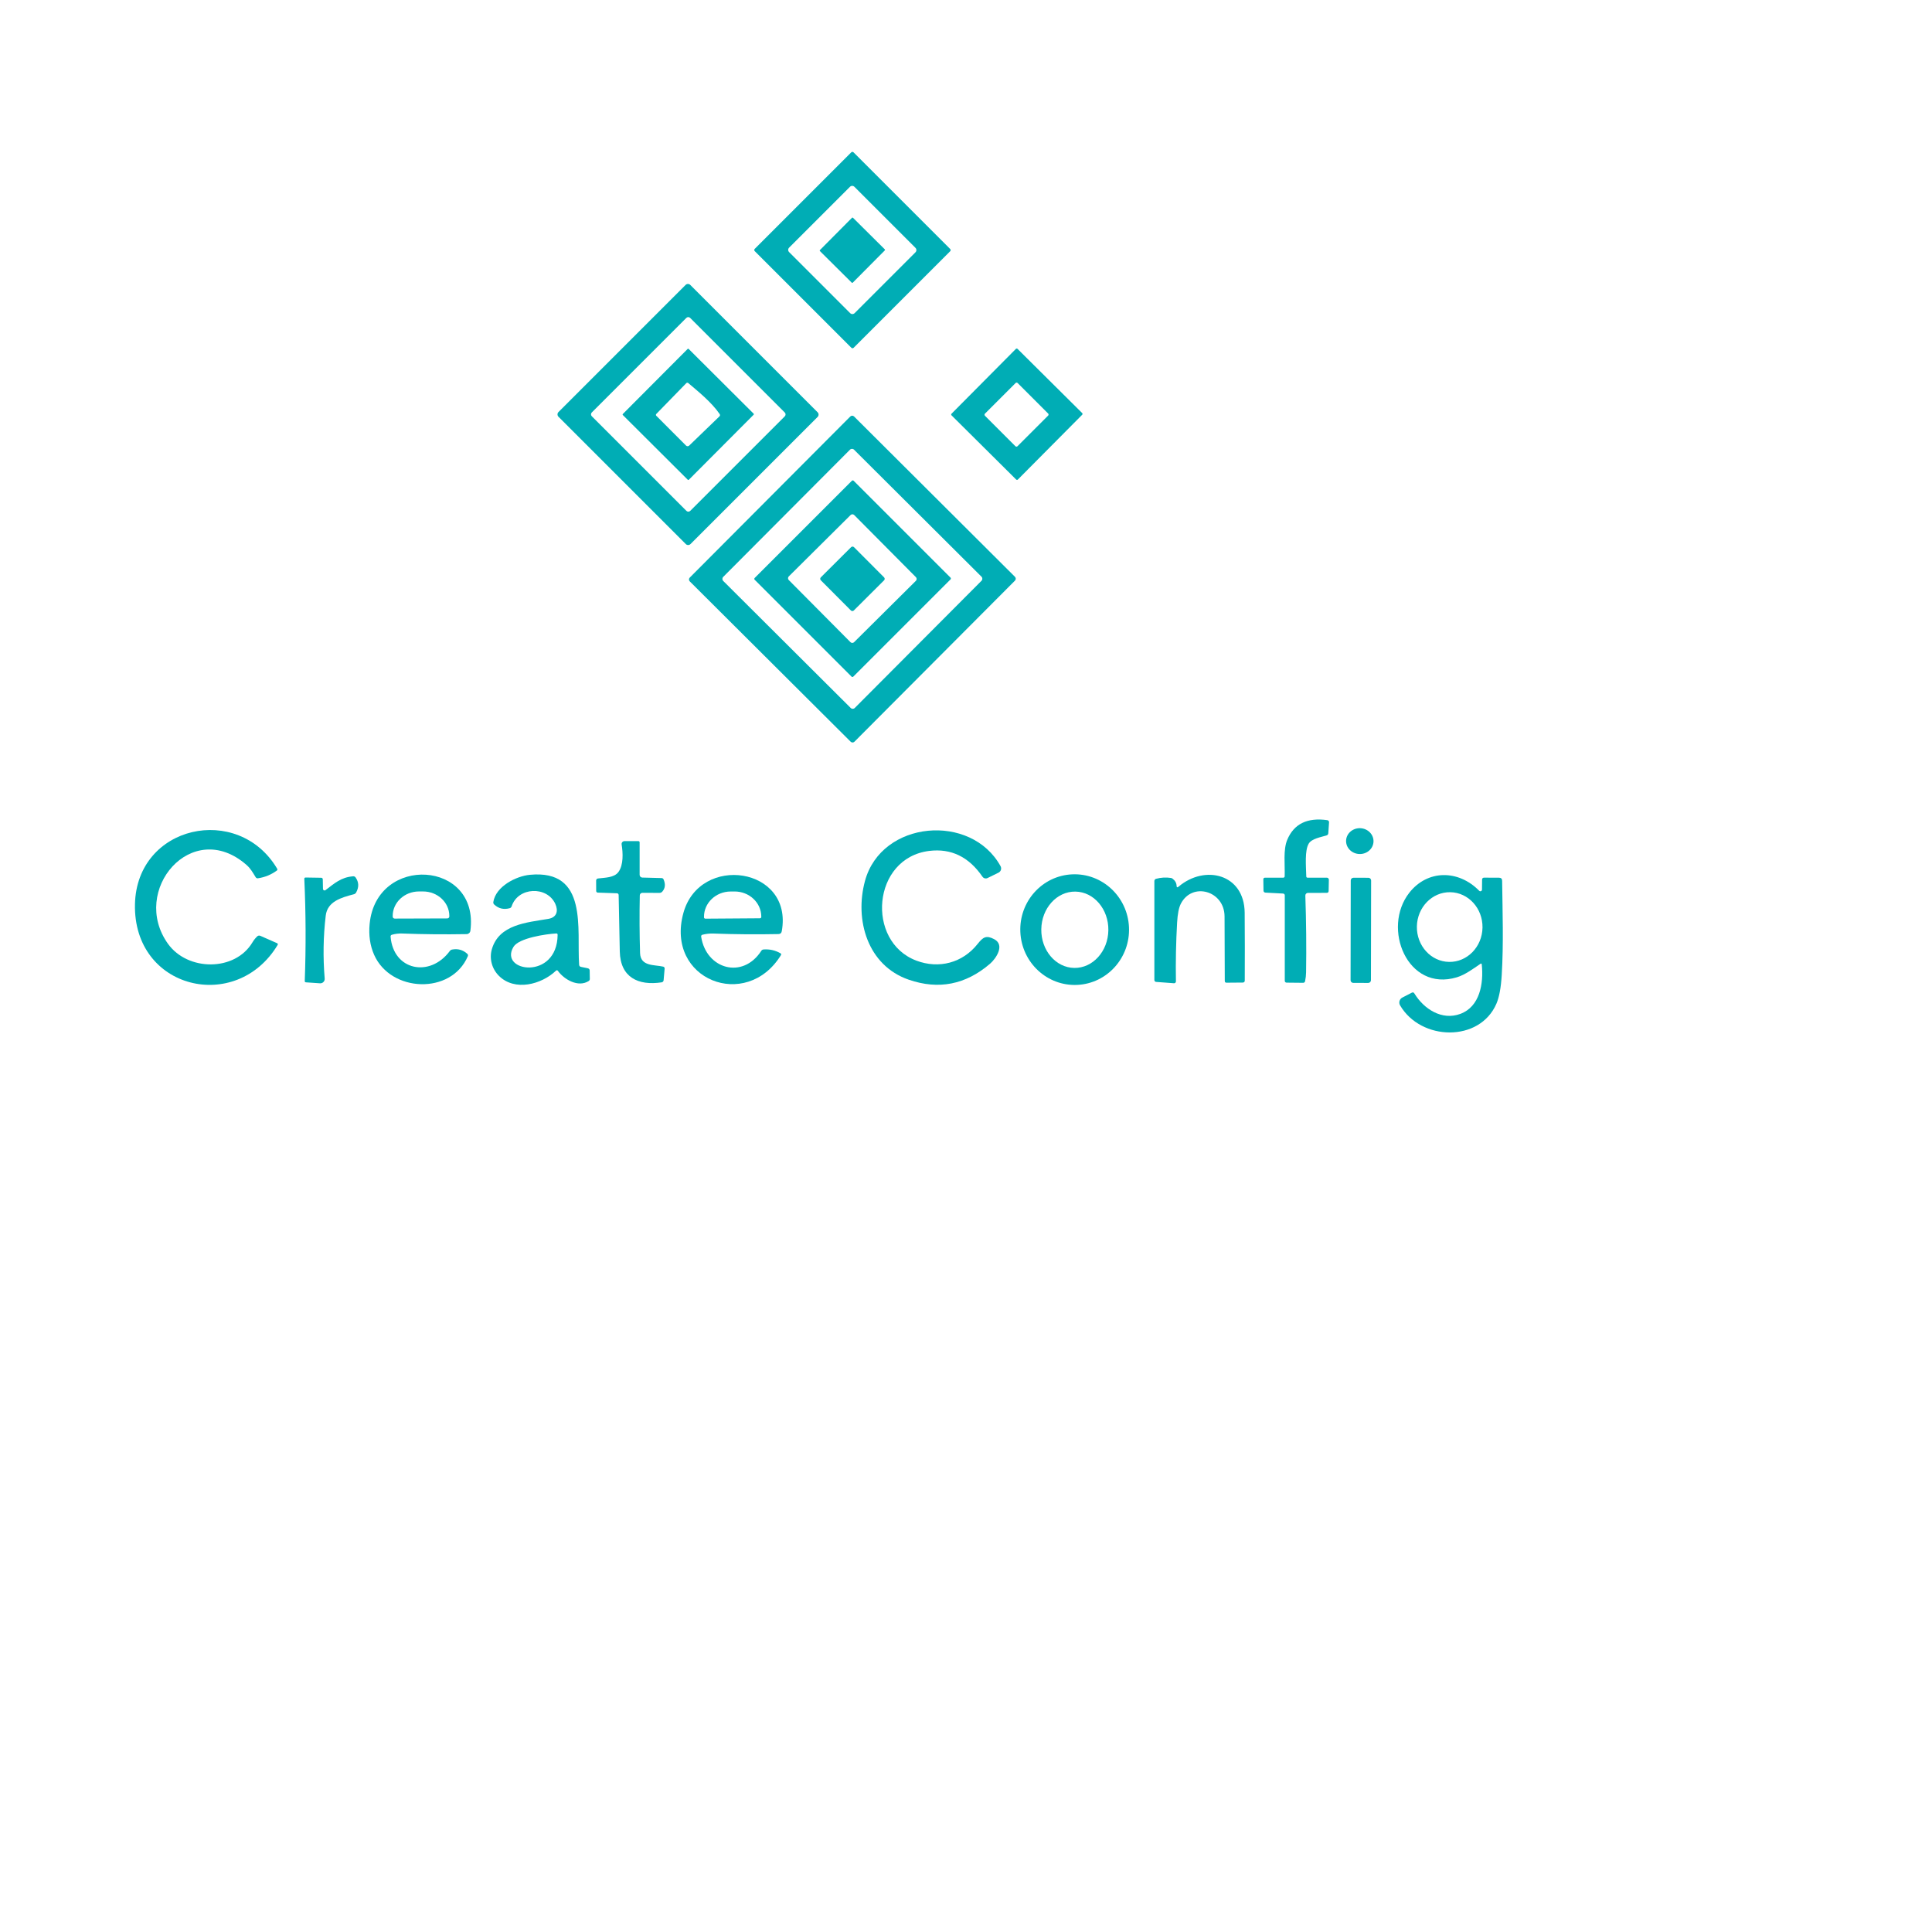
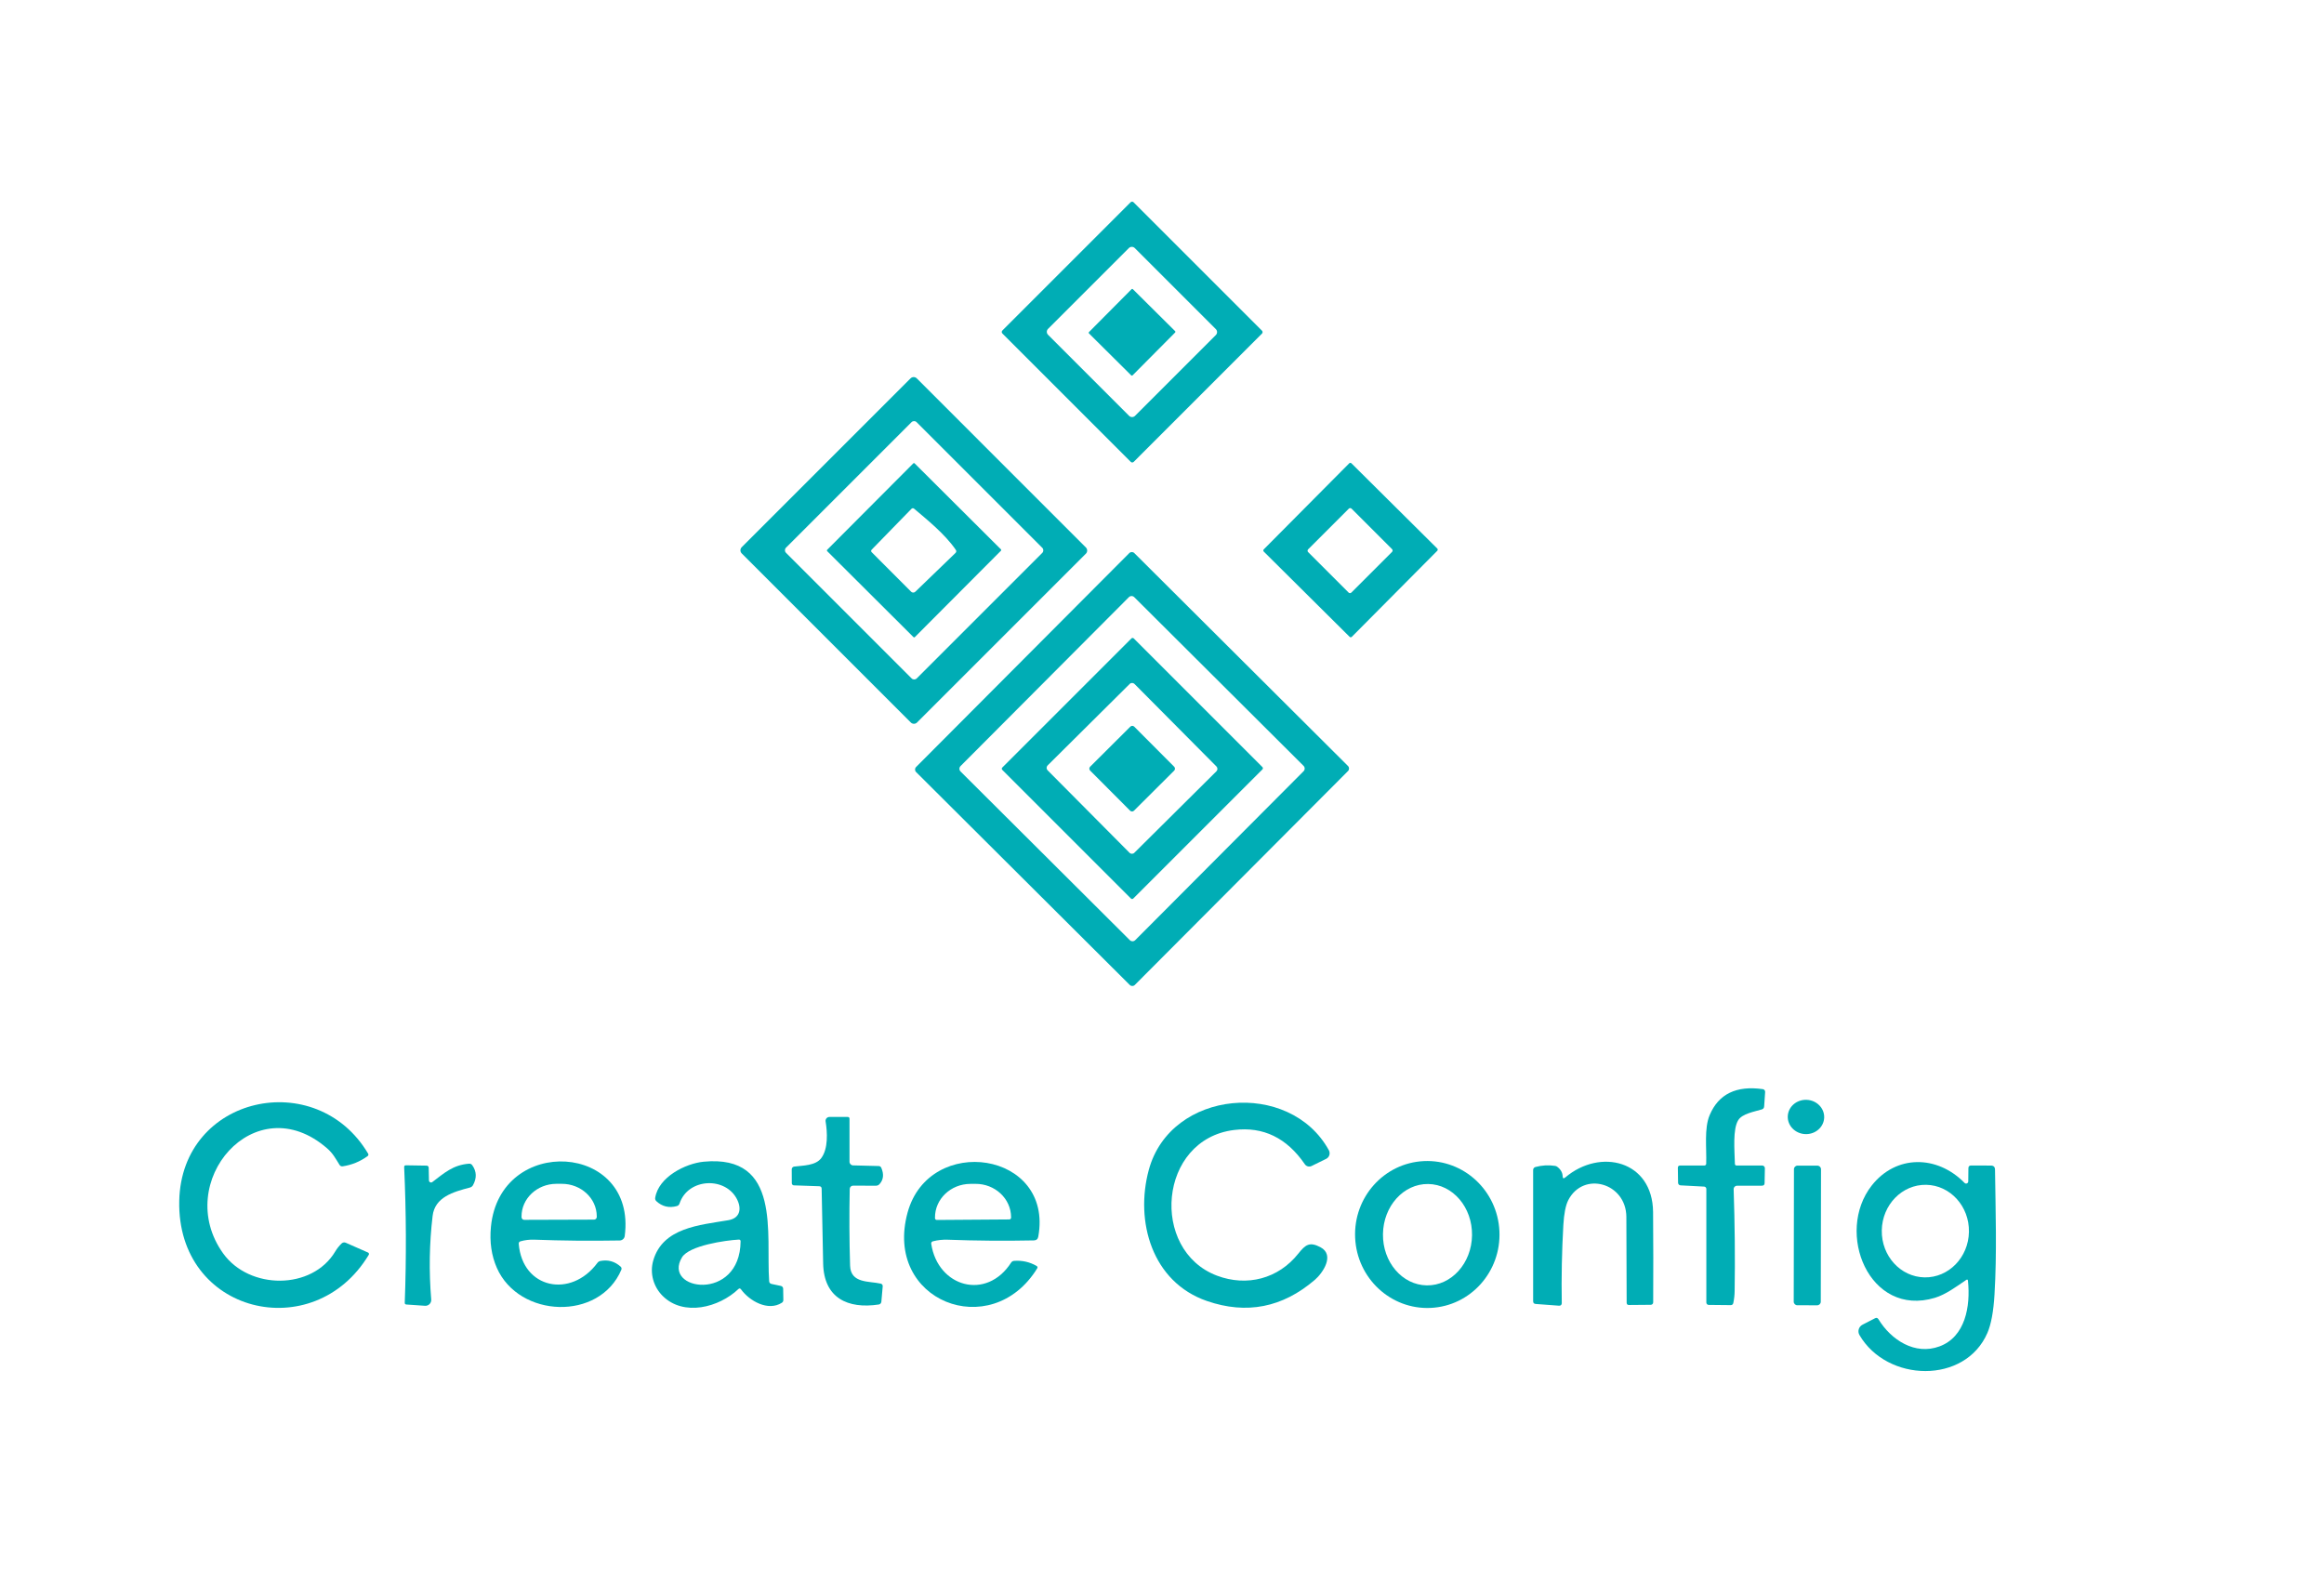
- <svg xmlns="http://www.w3.org/2000/svg" version="1.1" viewBox="0.00 0.00 700.00 700.00">
+ <svg xmlns="http://www.w3.org/2000/svg" version="1.1" viewBox="0.00 0.00 634.00 435.00">
  <path fill="#00adb5" d="   M 344.272 90.218   A 0.57 0.57 0.0 0 1 344.272 91.024   L 309.284 126.012   A 0.57 0.57 0.0 0 1 308.478 126.012   L 273.448 90.982   A 0.57 0.57 0.0 0 1 273.448 90.176   L 308.436 55.188   A 0.57 0.57 0.0 0 1 309.242 55.188   L 344.272 90.218   Z   M 309.571 67.681   A 1.14 1.14 0.0 0 0 307.959 67.681   L 285.911 89.728   A 1.14 1.14 0.0 0 0 285.911 91.341   L 308.029 113.459   A 1.14 1.14 0.0 0 0 309.642 113.459   L 331.689 91.412   A 1.14 1.14 0.0 0 0 331.689 89.799   L 309.571 67.681   Z" />
  <rect fill="#00adb5" x="-8.38" y="-8.50" transform="translate(308.83,90.66) rotate(44.8)" width="16.76" height="17.00" rx="0.27" />
  <path fill="#00adb5" d="   M 250.174 197.125   A 1.20 1.20 0.0 0 1 248.477 197.125   L 202.345 150.993   A 1.20 1.20 0.0 0 1 202.345 149.296   L 248.406 103.235   A 1.20 1.20 0.0 0 1 250.103 103.235   L 296.235 149.367   A 1.20 1.20 0.0 0 1 296.235 151.064   L 250.174 197.125   Z   M 250.059 115.181   A 0.98 0.98 0.0 0 0 248.673 115.181   L 214.421 149.433   A 0.98 0.98 0.0 0 0 214.421 150.819   L 248.701 185.099   A 0.98 0.98 0.0 0 0 250.087 185.099   L 284.339 150.847   A 0.98 0.98 0.0 0 0 284.339 149.461   L 250.059 115.181   Z" />
  <path fill="#00adb5" d="   M 249.578 173.825   A 0.27 0.27 0.0 0 1 249.196 173.826   L 225.665 150.376   A 0.27 0.27 0.0 0 1 225.665 149.995   L 249.142 126.435   A 0.27 0.27 0.0 0 1 249.524 126.434   L 273.055 149.884   A 0.27 0.27 0.0 0 1 273.055 150.265   L 249.578 173.825   Z   M 260.74 150.01   C 257.78 145.68 252.73 141.64 249.37 138.79   A 0.52 0.52 0.0 0 0 248.66 138.82   L 237.79 149.98   A 0.47 0.47 0.0 0 0 237.79 150.65   L 248.56 161.44   A 0.82 0.81 -44.2 0 0 249.70 161.45   L 260.65 150.88   Q 261.06 150.48 260.74 150.01   Z" />
  <path fill="#00adb5" d="   M 368.788 173.746   A 0.43 0.43 0.0 0 1 368.18 173.748   L 344.764 150.495   A 0.43 0.43 0.0 0 1 344.762 149.887   L 368.072 126.414   A 0.43 0.43 0.0 0 1 368.68 126.412   L 392.096 149.665   A 0.43 0.43 0.0 0 1 392.098 150.273   L 368.788 173.746   Z   M 379.758 150.577   A 0.53 0.53 0.0 0 0 379.758 149.827   L 368.713 138.782   A 0.53 0.53 0.0 0 0 367.964 138.782   L 356.862 149.883   A 0.53 0.53 0.0 0 0 356.862 150.633   L 367.907 161.678   A 0.53 0.53 0.0 0 0 368.656 161.678   L 379.758 150.577   Z" />
  <path fill="#00adb5" d="   M 309.583 268.735   A 0.97 0.97 0.0 0 1 308.212 268.737   L 249.915 210.644   A 0.97 0.97 0.0 0 1 249.913 209.272   L 308.077 150.905   A 0.97 0.97 0.0 0 1 309.448 150.903   L 367.745 208.996   A 0.97 0.97 0.0 0 1 367.747 210.368   L 309.583 268.735   Z   M 355.621 210.423   A 1.04 1.04 0.0 0 0 355.618 208.952   L 309.434 162.93   A 1.04 1.04 0.0 0 0 307.964 162.932   L 262.039 209.017   A 1.04 1.04 0.0 0 0 262.042 210.488   L 308.226 256.51   A 1.04 1.04 0.0 0 0 309.697 256.508   L 355.621 210.423   Z" />
  <path fill="#00adb5" d="   M 309.165 245.153   A 0.45 0.45 0.0 0 1 308.528 245.153   L 273.427 210.052   A 0.45 0.45 0.0 0 1 273.427 209.415   L 308.655 174.187   A 0.45 0.45 0.0 0 1 309.292 174.187   L 344.393 209.288   A 0.45 0.45 0.0 0 1 344.393 209.925   L 309.165 245.153   Z   M 309.501 186.612   A 0.93 0.93 0.0 0 0 308.186 186.607   L 285.792 208.845   A 0.93 0.93 0.0 0 0 285.788 210.161   L 308.139 232.668   A 0.93 0.93 0.0 0 0 309.454 232.673   L 331.848 210.435   A 0.93 0.93 0.0 0 0 331.852 209.119   L 309.501 186.612   Z" />
  <rect fill="#00adb5" x="-8.49" y="-8.47" transform="translate(308.86,209.72) rotate(-44.9)" width="16.98" height="16.94" rx="0.75" />
  <path fill="#00adb5" d="   M 473.89 323.51   A 0.94 0.94 0.0 0 0 472.95 324.49   Q 473.43 338.74 473.22 352.25   Q 473.20 353.89 472.86 355.50   Q 472.73 356.10 472.11 356.09   L 466.14 356.03   A 0.65 0.64 0.5 0 1 465.50 355.39   L 465.50 324.39   A 0.64 0.64 0.0 0 0 464.89 323.75   L 458.46 323.41   A 0.70 0.70 0.0 0 1 457.79 322.72   L 457.73 318.64   Q 457.72 318.00 458.36 318.00   L 464.97 318.00   A 0.49 0.49 0.0 0 0 465.46 317.52   C 465.61 313.24 464.86 307.92 466.40 304.26   Q 470.03 295.62 480.91 297.16   A 0.74 0.74 0.0 0 1 481.54 297.95   L 481.27 301.88   Q 481.22 302.52 480.61 302.70   C 478.67 303.29 475.30 303.84 474.20 305.62   C 472.67 308.10 473.19 313.72 473.29 317.54   Q 473.31 318.00 473.77 318.00   L 480.74 318.00   A 0.73 0.73 0.0 0 1 481.47 318.74   L 481.39 322.81   Q 481.37 323.49 480.69 323.50   L 473.89 323.51   Z" />
  <ellipse fill="#00adb5" cx="0.00" cy="0.00" transform="translate(492.68,304.75) rotate(2.3)" rx="4.97" ry="4.68" />
  <path fill="#00adb5" d="   M 60.87 341.97   C 68.01 351.92 85.13 352.07 91.47 341.43   Q 92.19 340.22 93.21 339.25   A 1.03 1.03 0.0 0 1 94.31 339.06   L 100.40 341.74   A 0.44 0.43 27.3 0 1 100.60 342.36   C 85.60 367.31 48.23 358.49 48.90 327.62   C 49.53 298.92 86.30 290.96 100.41 314.73   Q 100.66 315.15 100.27 315.44   Q 97.22 317.66 93.47 318.22   A 0.83 0.82 69.7 0 1 92.63 317.83   C 91.53 316.06 90.81 314.68 89.27 313.34   C 69.55 296.14 47.00 322.62 60.87 341.97   Z" />
  <path fill="#00adb5" d="   M 336.70 308.30   C 315.99 310.82 313.62 341.14 332.03 348.06   C 340.18 351.12 348.74 348.90 354.19 342.03   C 356.15 339.56 357.29 338.75 360.21 340.28   C 364.26 342.41 360.81 347.38 358.71 349.18   Q 345.46 360.56 329.25 354.96   C 314.27 349.79 309.58 333.25 313.40 319.18   C 319.36 297.22 351.87 294.45 362.52 313.83   A 1.71 1.70 62.6 0 1 361.78 316.18   L 357.81 318.13   A 1.45 1.45 0.0 0 1 355.97 317.65   Q 348.57 306.85 336.70 308.30   Z" />
  <path fill="#00adb5" d="   M 223.48 323.65   L 216.57 323.41   A 0.59 0.58 -89.5 0 1 216.01 322.83   L 215.99 319.03   A 0.75 0.75 0.0 0 1 216.64 318.29   C 219.08 317.98 222.50 318.05 224.05 315.97   C 225.97 313.39 225.71 308.91 225.23 305.97   A 1.05 1.05 0.0 0 1 226.27 304.75   L 231.25 304.75   Q 231.75 304.75 231.75 305.25   L 231.75 316.97   A 1.00 0.99 -89.7 0 0 232.72 317.96   L 239.71 318.14   Q 240.22 318.16 240.43 318.63   Q 241.55 321.26 239.96 323.05   Q 239.55 323.51 238.94 323.51   Q 235.85 323.50 232.73 323.49   A 0.92 0.92 0.0 0 0 231.81 324.40   Q 231.59 334.84 231.91 345.33   C 232.07 350.22 237.11 349.49 240.29 350.23   A 0.67 0.67 0.0 0 1 240.81 350.94   L 240.44 355.16   A 0.84 0.83 -2.2 0 1 239.73 355.92   C 231.27 357.20 224.76 354.15 224.56 344.73   Q 224.35 334.55 224.15 324.33   Q 224.14 323.67 223.48 323.65   Z" />
  <path fill="#00adb5" d="   M 141.52 339.39   C 142.51 351.60 155.75 354.33 162.98 344.56   Q 163.29 344.14 163.81 344.04   Q 166.92 343.44 169.32 345.59   A 0.75 0.74 -58.0 0 1 169.51 346.43   C 163.53 360.51 141.59 359.61 135.55 345.94   Q 133.33 340.90 133.93 334.72   C 136.38 309.45 173.78 311.70 170.43 337.24   A 1.40 1.40 0.0 0 1 169.07 338.45   Q 157.11 338.66 145.75 338.23   Q 143.83 338.16 142.02 338.67   Q 141.47 338.82 141.52 339.39   Z   M 143.02 332.82   L 162.08 332.76   A 0.73 0.73 0.0 0 0 162.80 332.02   L 162.80 331.84   A 9.53 8.89 -0.2 0 0 153.24 322.99   L 151.78 322.99   A 9.53 8.89 -0.2 0 0 142.28 331.92   L 142.28 332.10   A 0.73 0.73 0.0 0 0 143.02 332.82   Z" />
  <path fill="#00adb5" d="   M 210.48 350.31   L 213.03 350.85   A 0.78 0.78 0.0 0 1 213.65 351.60   L 213.70 354.67   Q 213.71 355.18 213.28 355.45   C 209.51 357.86 204.42 354.92 202.15 351.78   Q 201.83 351.34 201.43 351.71   C 196.15 356.74 186.49 359.25 180.79 353.59   C 178.28 351.10 177.20 347.41 178.21 343.91   C 180.82 334.93 190.82 334.26 198.69 332.92   C 201.75 332.40 202.37 330.03 201.18 327.45   C 198.16 320.94 187.71 321.33 185.38 328.37   Q 185.20 328.91 184.66 329.06   Q 181.45 329.94 179.06 327.73   A 1.01 1.00 25.9 0 1 178.74 326.82   C 179.63 321.12 187.03 317.44 191.95 316.96   C 213.27 314.90 208.92 336.74 209.83 349.56   Q 209.88 350.18 210.48 350.31   Z   M 186.04 343.07   C 180.58 352.15 201.87 355.36 202.04 338.70   Q 202.04 338.18 201.52 338.21   C 197.96 338.40 188.00 339.82 186.04 343.07   Z" />
  <path fill="#00adb5" d="   M 282.94 346.08   C 270.38 366.43 240.96 354.98 247.60 330.81   C 253.53 309.23 287.46 314.15 283.25 337.40   Q 283.07 338.41 282.04 338.43   Q 270.06 338.67 258.50 338.24   Q 256.47 338.17 254.53 338.67   Q 253.96 338.82 254.05 339.40   C 255.87 351.16 269.11 354.94 275.84 344.49   Q 276.13 344.05 276.66 344.01   Q 279.94 343.77 282.76 345.38   Q 283.21 345.64 282.94 346.08   Z   M 255.56 332.85   L 275.34 332.71   A 0.49 0.49 0.0 0 0 275.83 332.22   L 275.83 332.07   A 9.67 9.14 -0.4 0 0 266.10 323.00   L 264.68 323.01   A 9.67 9.14 -0.4 0 0 255.07 332.21   L 255.07 332.36   A 0.49 0.49 0.0 0 0 255.56 332.85   Z" />
  <path fill="#00adb5" d="   M 390.279 356.849   A 20.05 19.70 87.4 0 1 369.69 337.714   A 20.05 19.70 87.4 0 1 388.461 316.791   A 20.05 19.70 87.4 0 1 409.05 335.926   A 20.05 19.70 87.4 0 1 390.279 356.849   Z   M 389.237 350.699   A 13.83 12.15 90.8 0 0 401.579 337.04   A 13.83 12.15 90.8 0 0 389.623 323.041   A 13.83 12.15 90.8 0 0 377.281 336.7   A 13.83 12.15 90.8 0 0 389.237 350.699   Z" />
  <path fill="#00adb5" d="   M 427.02 321.25   C 436.54 313.17 450.84 316.63 450.97 330.69   Q 451.07 343.00 451.00 355.34   A 0.66 0.66 0.0 0 1 450.34 356.00   L 444.39 356.05   Q 443.77 356.06 443.76 355.43   Q 443.75 343.70 443.68 332.01   C 443.62 322.72 431.95 319.44 427.83 327.46   Q 426.76 329.56 426.49 334.23   Q 425.88 344.89 426.06 355.58   A 0.66 0.65 1.6 0 1 425.35 356.25   L 418.94 355.77   Q 418.25 355.72 418.25 355.02   L 418.25 319.20   A 0.83 0.82 -8.0 0 1 418.86 318.41   Q 421.55 317.68 424.26 318.10   A 1.26 1.26 0.0 0 1 424.82 318.34   Q 426.25 319.42 426.30 320.93   Q 426.33 321.83 427.02 321.25   Z" />
  <path fill="#00adb5" d="   M 536.37 349.23   C 533.65 351.08 530.81 353.19 527.86 354.09   C 509.91 359.51 500.55 336.26 510.63 323.44   C 517.21 315.07 528.40 315.04 535.95 322.75   A 0.59 0.58 -67.1 0 0 536.95 322.34   L 536.99 318.74   Q 536.99 317.99 537.74 317.99   L 543.12 318.01   Q 544.24 318.01 544.25 319.13   C 544.40 330.43 544.79 341.85 544.11 353.21   Q 543.70 360.14 542.18 363.66   C 536.10 377.72 514.81 377.18 507.27 364.25   A 2.03 2.02 -28.7 0 1 508.10 361.43   L 511.52 359.67   Q 512.10 359.37 512.44 359.92   C 515.91 365.62 522.43 369.82 529.10 367.35   C 536.14 364.76 537.60 356.42 536.87 349.46   Q 536.82 348.92 536.37 349.23   Z   M 525.03 348.518   A 12.63 11.89 91.0 0 0 537.138 336.098   A 12.63 11.89 91.0 0 0 525.47 323.262   A 12.63 11.89 91.0 0 0 513.362 335.683   A 12.63 11.89 91.0 0 0 525.03 348.518   Z" />
  <path fill="#00adb5" d="   M 117.94 322.51   C 121.16 320.08 123.54 317.85 127.93 317.50   Q 128.51 317.45 128.85 317.93   Q 130.63 320.47 129.04 323.36   A 1.35 1.32 6.3 0 1 128.22 324.00   C 123.63 325.20 118.63 326.61 118.02 331.75   Q 116.68 342.99 117.64 354.55   A 1.59 1.59 0.0 0 1 115.95 356.27   L 110.86 355.92   Q 110.40 355.89 110.42 355.43   Q 111.10 336.94 110.26 318.45   Q 110.24 317.93 110.76 317.94   L 116.40 318.03   A 0.56 0.55 89.5 0 1 116.95 318.58   L 117.02 322.06   A 0.58 0.57 70.9 0 0 117.94 322.51   Z" />
  <rect fill="#00adb5" x="-3.69" y="-19.05" transform="translate(493.06,337.08) rotate(0.1)" width="7.38" height="38.10" rx="0.98" />
</svg>
